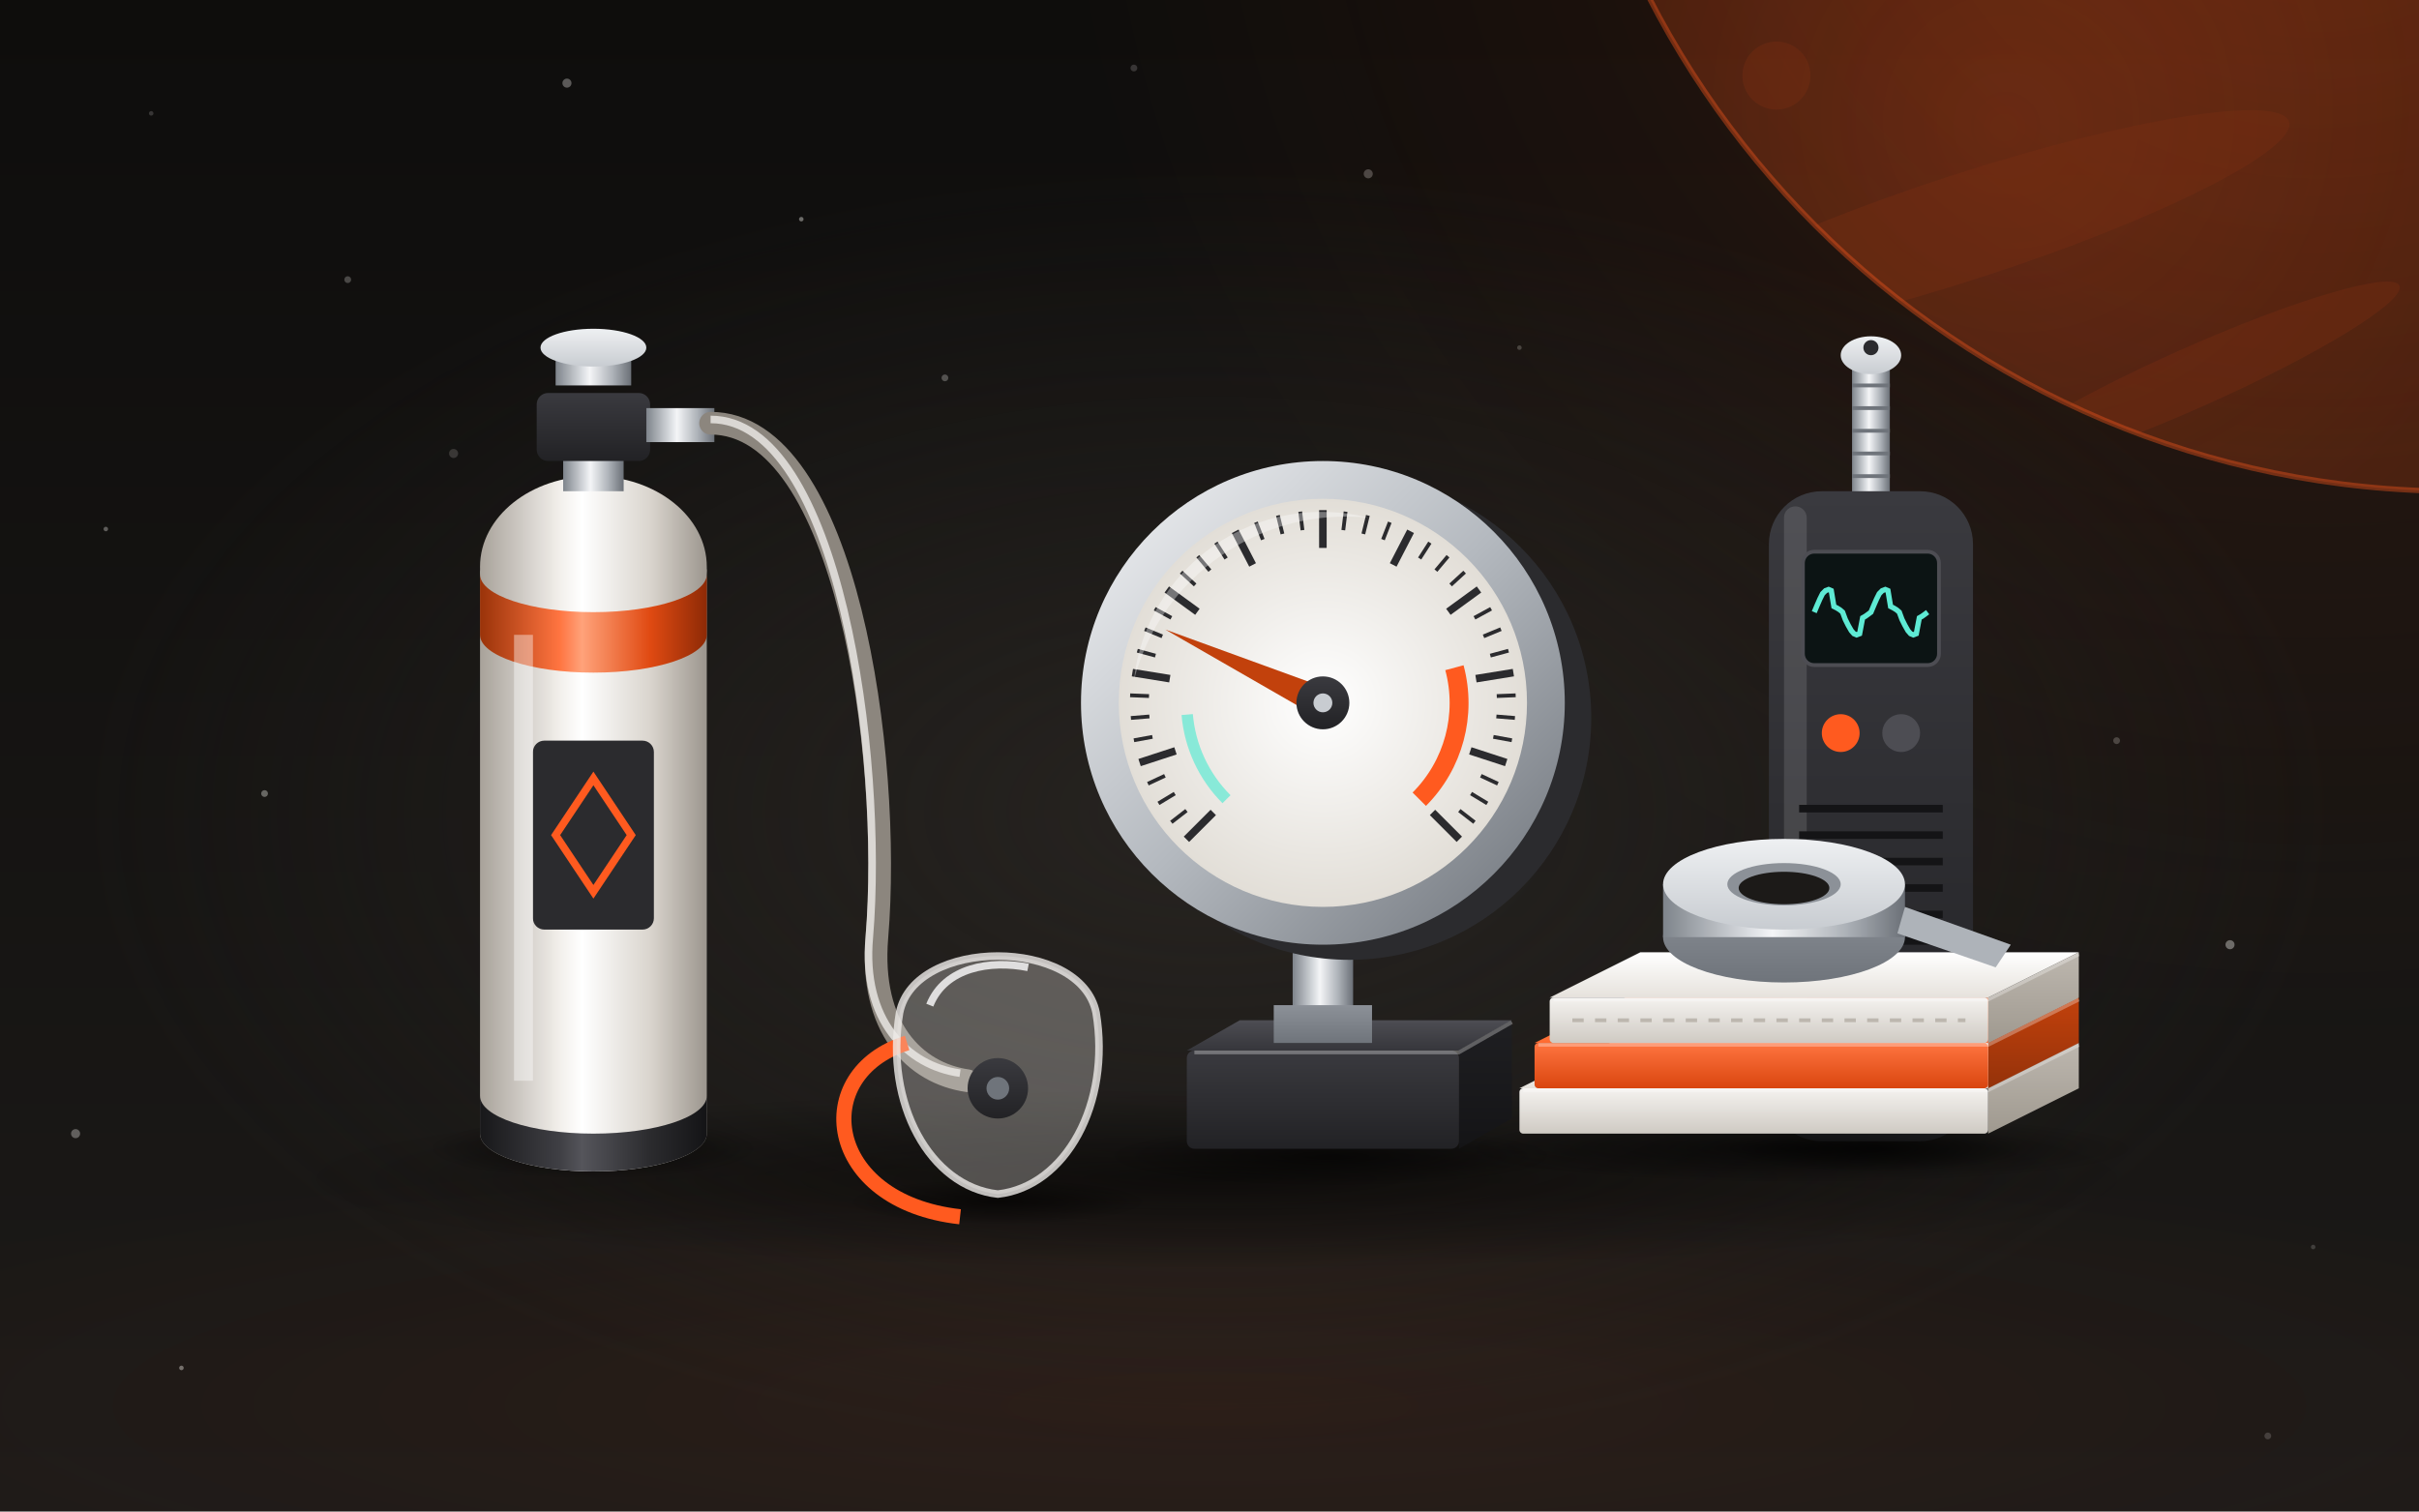
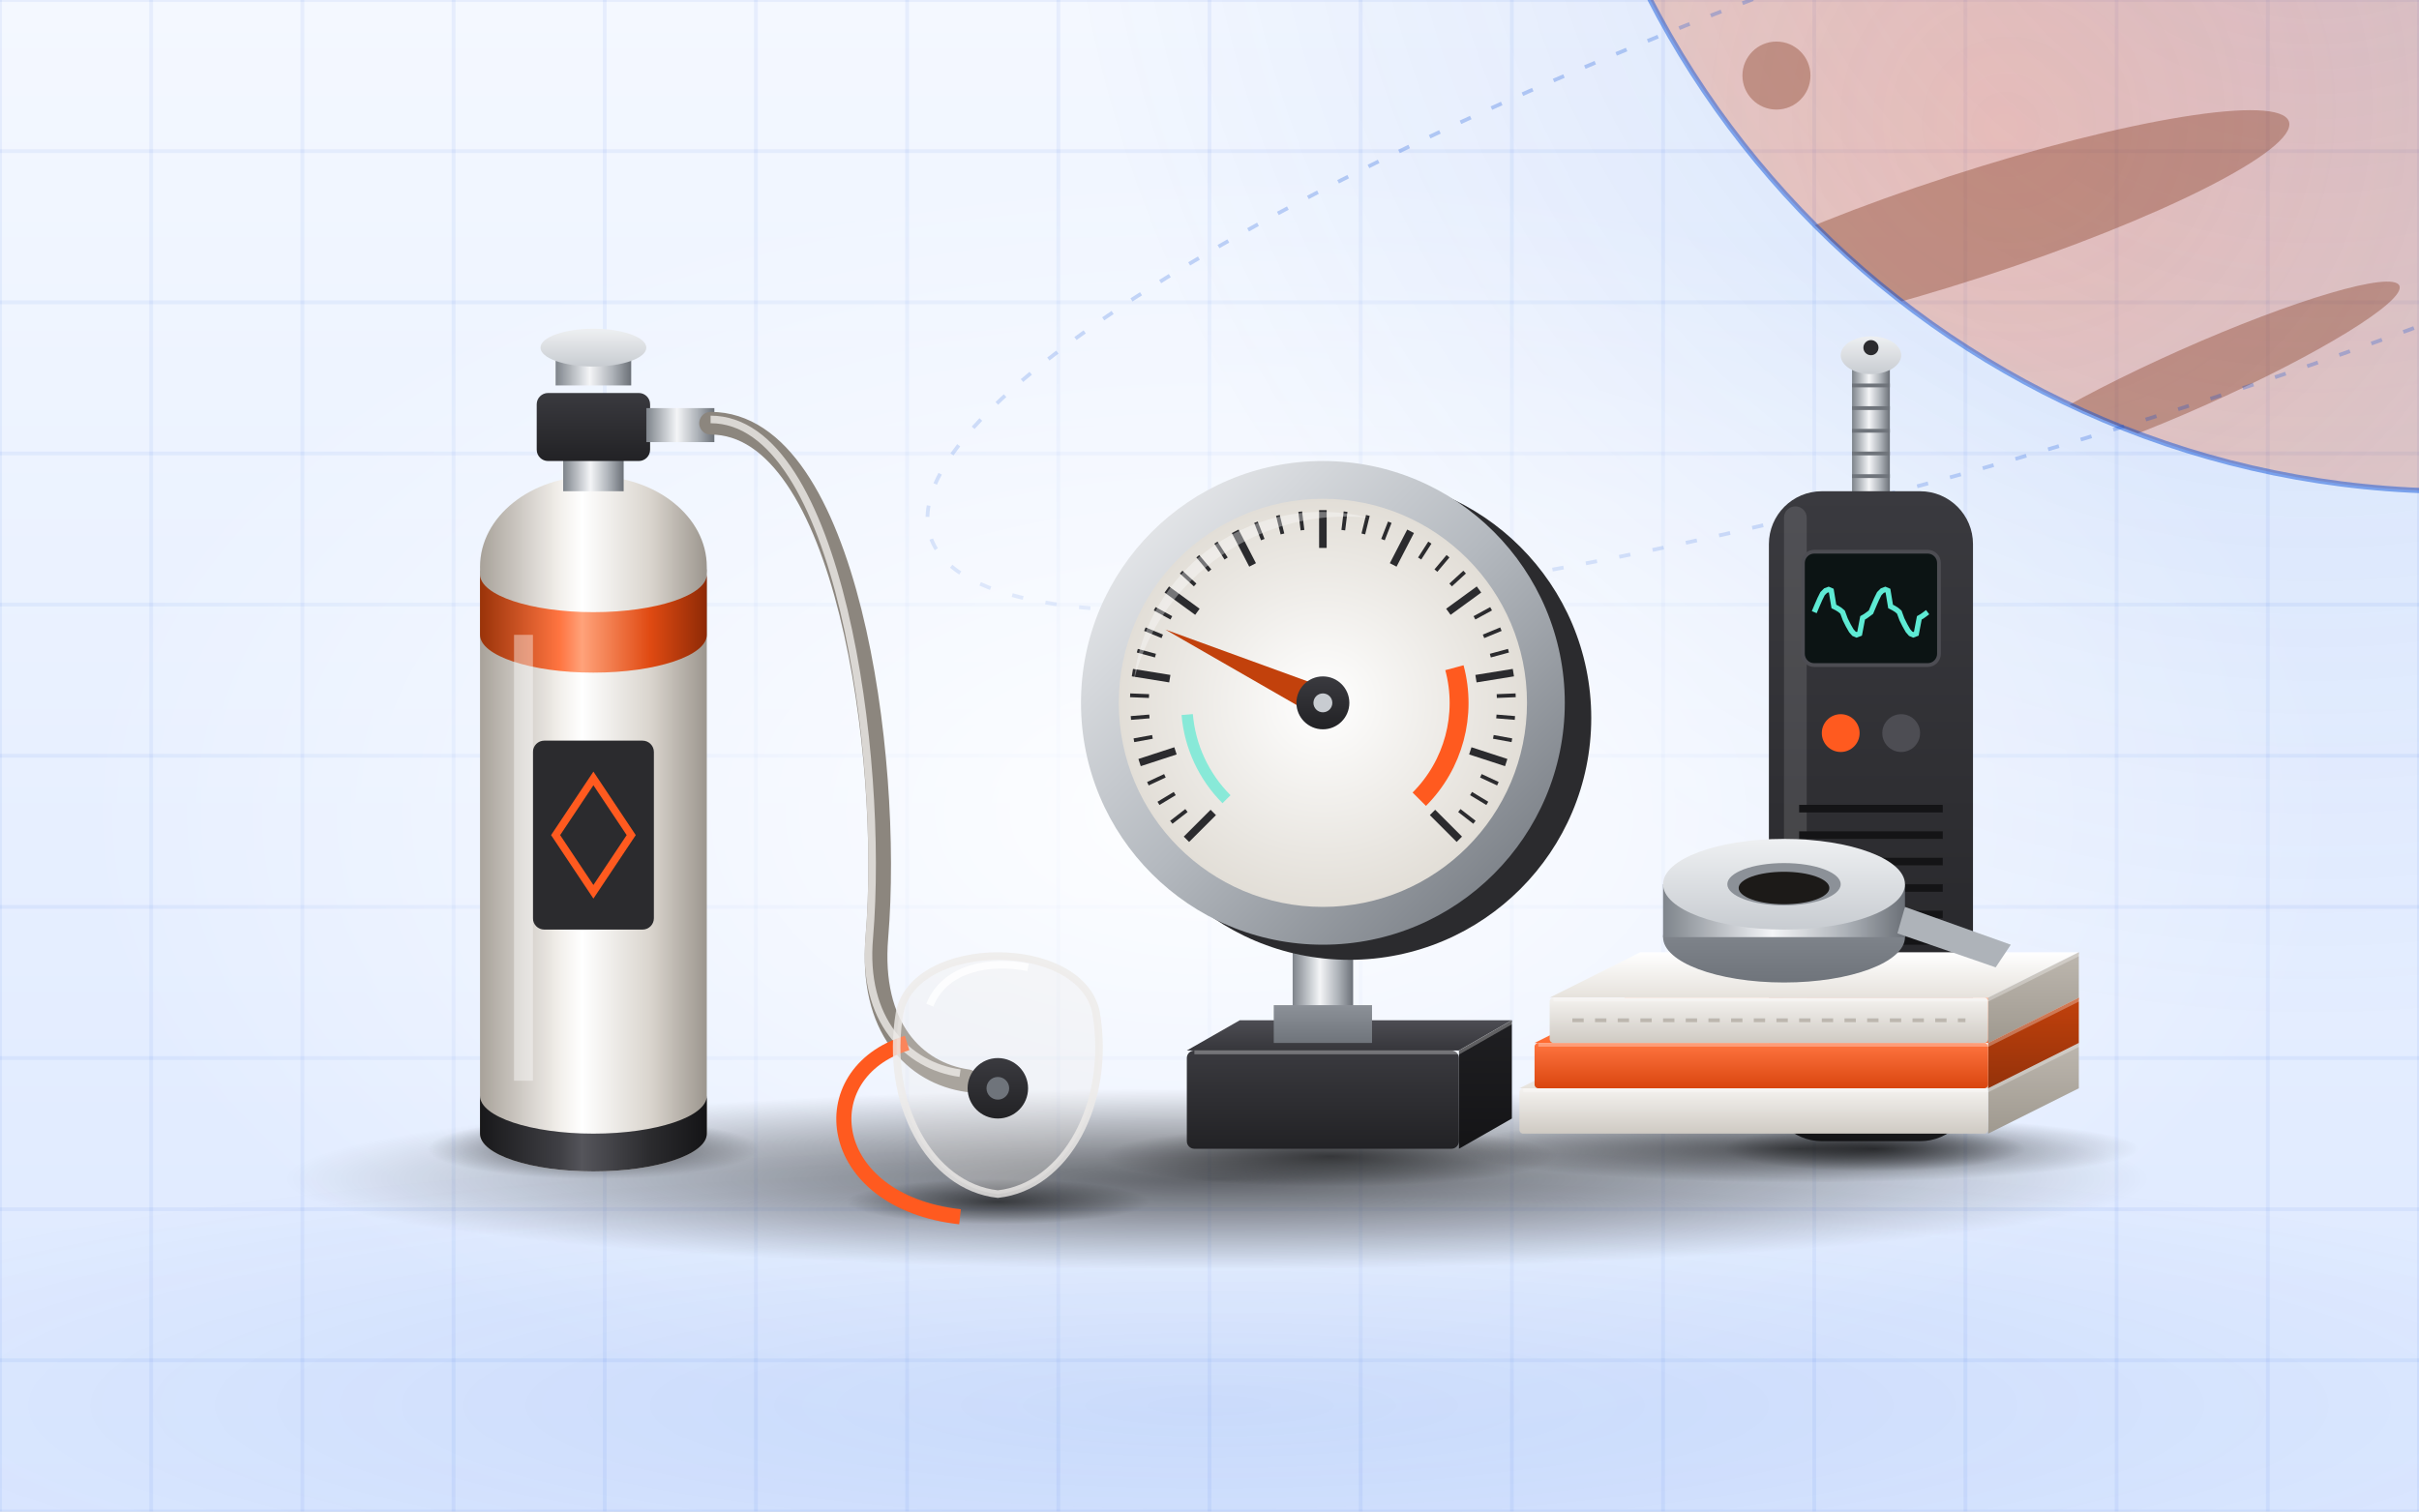
<svg xmlns="http://www.w3.org/2000/svg" viewBox="0 0 640 400" width="640" height="400">
  <defs>
    <linearGradient id="bg" x1="0" y1="0" x2="0" y2="1">
-       <stop offset="0" stop-color="#0E0D0C" />
-       <stop offset="1" stop-color="#1C1A18" />
+       <stop offset="0" stop-color="#F4F8FF" />
+       <stop offset="1" stop-color="#DCE8FF" />
    </linearGradient>
    <radialGradient id="glow" cx="0.5" cy="0.5" r="0.5">
-       <stop offset="0" stop-color="#FF5A1F" stop-opacity="0.22" />
-       <stop offset="0.6" stop-color="#C2410C" stop-opacity="0.07" />
-       <stop offset="1" stop-color="#C2410C" stop-opacity="0" />
+       <stop offset="0" stop-color="#296EF9" stop-opacity="0.18" />
+       <stop offset="0.6" stop-color="#024AD8" stop-opacity="0.06" />
+       <stop offset="1" stop-color="#024AD8" stop-opacity="0" />
    </radialGradient>
    <radialGradient id="planet" cx="0.3" cy="0.75" r="0.8" fx="0.25" fy="0.8">
      <stop offset="0" stop-color="#FF5A1F" stop-opacity="0.5" />
      <stop offset="0.55" stop-color="#C2410C" stop-opacity="0.32" />
      <stop offset="1" stop-color="#7C2D12" stop-opacity="0.12" />
    </radialGradient>
    <radialGradient id="haze" cx="0.5" cy="0.5" r="0.5">
-       <stop offset="0" stop-color="#FF5A1F" stop-opacity="0.07" />
-       <stop offset="1" stop-color="#FF5A1F" stop-opacity="0" />
+       <stop offset="0" stop-color="#024AD8" stop-opacity="0.1" />
+       <stop offset="1" stop-color="#024AD8" stop-opacity="0" />
    </radialGradient>
    <radialGradient id="stage" cx="0.5" cy="0.5" r="0.5">
-       <stop offset="0" stop-color="#2E2A26" stop-opacity="0.7" />
-       <stop offset="1" stop-color="#2E2A26" stop-opacity="0" />
+       <stop offset="0" stop-color="#FFFFFF" stop-opacity="0.95" />
+       <stop offset="1" stop-color="#FFFFFF" stop-opacity="0" />
    </radialGradient>
    <radialGradient id="sh" cx="0.5" cy="0.5" r="0.5">
      <stop offset="0" stop-color="#000" stop-opacity="0.6" />
      <stop offset="0.6" stop-color="#000" stop-opacity="0.25" />
      <stop offset="1" stop-color="#000" stop-opacity="0" />
    </radialGradient>
    <linearGradient id="wF" x1="0" y1="0" x2="0" y2="1">
      <stop offset="0" stop-color="#F4F2EF" />
      <stop offset="1" stop-color="#CFCAC3" />
    </linearGradient>
    <linearGradient id="wT" x1="0" y1="0" x2="0" y2="1">
      <stop offset="0" stop-color="#FFFFFF" />
      <stop offset="1" stop-color="#E6E2DC" />
    </linearGradient>
    <linearGradient id="wS" x1="0" y1="0" x2="0" y2="1">
      <stop offset="0" stop-color="#BDB7AF" />
      <stop offset="1" stop-color="#9F998F" />
    </linearGradient>
    <linearGradient id="gF" x1="0" y1="0" x2="0" y2="1">
      <stop offset="0" stop-color="#3A3A3F" />
      <stop offset="1" stop-color="#222225" />
    </linearGradient>
    <linearGradient id="gT" x1="0" y1="0" x2="0" y2="1">
      <stop offset="0" stop-color="#4D4D53" />
      <stop offset="1" stop-color="#36363B" />
    </linearGradient>
    <linearGradient id="gS" x1="0" y1="0" x2="0" y2="1">
      <stop offset="0" stop-color="#1F1F22" />
      <stop offset="1" stop-color="#141416" />
    </linearGradient>
    <linearGradient id="aF" x1="0" y1="0" x2="0" y2="1">
      <stop offset="0" stop-color="#D6D9DD" />
      <stop offset="1" stop-color="#9AA0A7" />
    </linearGradient>
    <linearGradient id="aT" x1="0" y1="0" x2="0" y2="1">
      <stop offset="0" stop-color="#EEF0F2" />
      <stop offset="1" stop-color="#C8CCD1" />
    </linearGradient>
    <linearGradient id="aS" x1="0" y1="0" x2="0" y2="1">
      <stop offset="0" stop-color="#8C9198" />
      <stop offset="1" stop-color="#6F747B" />
    </linearGradient>
    <linearGradient id="oF" x1="0" y1="0" x2="0" y2="1">
      <stop offset="0" stop-color="#FF7440" />
      <stop offset="1" stop-color="#D9450F" />
    </linearGradient>
    <linearGradient id="oT" x1="0" y1="0" x2="0" y2="1">
      <stop offset="0" stop-color="#FF9A6E" />
      <stop offset="1" stop-color="#FF6A30" />
    </linearGradient>
    <linearGradient id="oS" x1="0" y1="0" x2="0" y2="1">
      <stop offset="0" stop-color="#C2410C" />
      <stop offset="1" stop-color="#94320A" />
    </linearGradient>
    <linearGradient id="cW" x1="0" y1="0" x2="1" y2="0">
      <stop offset="0" stop-color="#A8A29A" />
      <stop offset="0.35" stop-color="#F2EFEB" />
      <stop offset="0.45" stop-color="#FFFFFF" />
      <stop offset="0.75" stop-color="#DAD5CE" />
      <stop offset="1" stop-color="#9C968E" />
    </linearGradient>
    <linearGradient id="cA" x1="0" y1="0" x2="1" y2="0">
      <stop offset="0" stop-color="#7E848B" />
      <stop offset="0.35" stop-color="#D9DCE0" />
      <stop offset="0.45" stop-color="#F4F5F7" />
      <stop offset="0.75" stop-color="#AEB3B9" />
      <stop offset="1" stop-color="#6B7077" />
    </linearGradient>
    <linearGradient id="cG" x1="0" y1="0" x2="1" y2="0">
      <stop offset="0" stop-color="#18181A" />
      <stop offset="0.35" stop-color="#3F3F44" />
      <stop offset="0.45" stop-color="#55555B" />
      <stop offset="0.75" stop-color="#2B2B2E" />
      <stop offset="1" stop-color="#141416" />
    </linearGradient>
    <linearGradient id="cO" x1="0" y1="0" x2="1" y2="0">
      <stop offset="0" stop-color="#9A3309" />
      <stop offset="0.35" stop-color="#FF7440" />
      <stop offset="0.45" stop-color="#FFA27A" />
      <stop offset="0.75" stop-color="#E04A12" />
      <stop offset="1" stop-color="#8E2A06" />
    </linearGradient>
    <linearGradient id="cWv" x1="0" y1="0" x2="0" y2="1">
      <stop offset="0" stop-color="#A8A29A" />
      <stop offset="0.35" stop-color="#F2EFEB" />
      <stop offset="0.45" stop-color="#FFFFFF" />
      <stop offset="0.75" stop-color="#DAD5CE" />
      <stop offset="1" stop-color="#9C968E" />
    </linearGradient>
    <linearGradient id="cAv" x1="0" y1="0" x2="0" y2="1">
      <stop offset="0" stop-color="#7E848B" />
      <stop offset="0.35" stop-color="#D9DCE0" />
      <stop offset="0.45" stop-color="#F4F5F7" />
      <stop offset="0.75" stop-color="#AEB3B9" />
      <stop offset="1" stop-color="#6B7077" />
    </linearGradient>
    <linearGradient id="cGv" x1="0" y1="0" x2="0" y2="1">
      <stop offset="0" stop-color="#18181A" />
      <stop offset="0.35" stop-color="#3F3F44" />
      <stop offset="0.45" stop-color="#55555B" />
      <stop offset="0.75" stop-color="#2B2B2E" />
      <stop offset="1" stop-color="#141416" />
    </linearGradient>
    <linearGradient id="oArm" x1="0" y1="0" x2="1" y2="0">
      <stop offset="0" stop-color="#A8380B" />
      <stop offset="0.45" stop-color="#FF6A30" />
      <stop offset="0.6" stop-color="#FF7A45" />
      <stop offset="1" stop-color="#A8380B" />
    </linearGradient>
    <linearGradient id="hshade" x1="0" y1="0" x2="1" y2="0">
      <stop offset="0" stop-color="#000" stop-opacity="0.32" />
      <stop offset="0.3" stop-color="#000" stop-opacity="0" />
      <stop offset="0.7" stop-color="#000" stop-opacity="0" />
      <stop offset="1" stop-color="#000" stop-opacity="0.38" />
    </linearGradient>
    <linearGradient id="gloss" x1="0" y1="0" x2="0" y2="1">
      <stop offset="0" stop-color="#FFF" stop-opacity="0.45" />
      <stop offset="1" stop-color="#FFF" stop-opacity="0" />
    </linearGradient>
    <linearGradient id="visor" x1="0" y1="0" x2="0.4" y2="1">
      <stop offset="0" stop-color="#3A3A42" />
      <stop offset="0.5" stop-color="#16161A" />
      <stop offset="1" stop-color="#08080A" />
    </linearGradient>
    <radialGradient id="helm" cx="0.4" cy="0.35" r="0.7">
      <stop offset="0" stop-color="#FFFFFF" />
      <stop offset="0.7" stop-color="#E4E0DA" />
      <stop offset="1" stop-color="#B8B2AA" />
    </radialGradient>
    <radialGradient id="face" cx="0.5" cy="0.5" r="0.5">
      <stop offset="0" stop-color="#FFFFFF" />
      <stop offset="1" stop-color="#E2DED7" />
    </radialGradient>
    <linearGradient id="ring" x1="0" y1="0" x2="1" y2="1">
      <stop offset="0" stop-color="#F4F5F7" />
      <stop offset="0.5" stop-color="#B4B9BF" />
      <stop offset="1" stop-color="#6B7077" />
    </linearGradient>
    <radialGradient id="lens" cx="0.5" cy="0.5" r="0.5">
      <stop offset="0" stop-color="#FFFFFF" />
      <stop offset="0.5" stop-color="#FFF4DA" />
      <stop offset="1" stop-color="#CFC6B2" />
    </radialGradient>
    <radialGradient id="led" cx="0.5" cy="0.5" r="0.5">
      <stop offset="0" stop-color="#5EEAD4" stop-opacity="0.9" />
      <stop offset="1" stop-color="#5EEAD4" stop-opacity="0" />
    </radialGradient>
    <radialGradient id="lamp" cx="0.5" cy="0.5" r="0.5">
      <stop offset="0" stop-color="#FFF6E0" stop-opacity="0.55" />
      <stop offset="1" stop-color="#FFF6E0" stop-opacity="0" />
    </radialGradient>
    <linearGradient id="water" x1="0" y1="0" x2="0" y2="1">
      <stop offset="0" stop-color="#DCEAF0" stop-opacity="0.42" />
      <stop offset="1" stop-color="#8FB3C4" stop-opacity="0.2" />
    </linearGradient>
    <linearGradient id="foil" x1="0" y1="0" x2="1" y2="0.3">
      <stop offset="0" stop-color="#E3E6E9" />
      <stop offset="0.3" stop-color="#9EA4AB" />
      <stop offset="0.55" stop-color="#D5D9DD" />
      <stop offset="0.8" stop-color="#868C93" />
      <stop offset="1" stop-color="#BFC4C9" />
    </linearGradient>
    <pattern id="mesh" width="7" height="7" patternUnits="userSpaceOnUse">
      <path d="M0,0 L7,7 M7,0 L0,7" stroke="#6F747B" stroke-width=".6" stroke-opacity=".5" />
    </pattern>
    <clipPath id="pc">
      <circle cx="650" cy="-110" r="240" />
    </clipPath>
  </defs>
  <rect width="640" height="400" fill="url(#bg)" />
-   <circle cx="40" cy="30" r="0.6" fill="#EDEBE8" opacity="0.18" />
-   <circle cx="92" cy="74" r="0.9" fill="#EDEBE8" opacity="0.26" />
-   <circle cx="150" cy="22" r="1.2" fill="#EDEBE8" opacity="0.34" />
-   <circle cx="212" cy="58" r="0.6" fill="#EDEBE8" opacity="0.42" />
-   <circle cx="300" cy="18" r="0.9" fill="#EDEBE8" opacity="0.18" />
-   <circle cx="362" cy="46" r="1.2" fill="#EDEBE8" opacity="0.26" />
-   <circle cx="28" cy="140" r="0.6" fill="#EDEBE8" opacity="0.34" />
-   <circle cx="70" cy="210" r="0.9" fill="#EDEBE8" opacity="0.42" />
-   <circle cx="120" cy="120" r="1.2" fill="#EDEBE8" opacity="0.18" />
-   <circle cx="402" cy="92" r="0.6" fill="#EDEBE8" opacity="0.26" />
-   <circle cx="250" cy="100" r="0.9" fill="#EDEBE8" opacity="0.34" />
-   <circle cx="590" cy="250" r="1.2" fill="#EDEBE8" opacity="0.42" />
-   <circle cx="612" cy="330" r="0.6" fill="#EDEBE8" opacity="0.18" />
-   <circle cx="560" cy="196" r="0.9" fill="#EDEBE8" opacity="0.26" />
-   <circle cx="20" cy="300" r="1.2" fill="#EDEBE8" opacity="0.34" />
-   <circle cx="48" cy="362" r="0.6" fill="#EDEBE8" opacity="0.42" />
-   <circle cx="600" cy="380" r="0.9" fill="#EDEBE8" opacity="0.18" />
+   <path d="M0,0 V400" stroke="#024AD8" stroke-opacity=".06" />
+   <path d="M40,0 V400" stroke="#024AD8" stroke-opacity=".06" />
+   <path d="M80,0 V400" stroke="#024AD8" stroke-opacity=".06" />
+   <path d="M120,0 V400" stroke="#024AD8" stroke-opacity=".06" />
+   <path d="M160,0 V400" stroke="#024AD8" stroke-opacity=".06" />
+   <path d="M200,0 V400" stroke="#024AD8" stroke-opacity=".06" />
+   <path d="M240,0 V400" stroke="#024AD8" stroke-opacity=".06" />
+   <path d="M280,0 V400" stroke="#024AD8" stroke-opacity=".06" />
+   <path d="M320,0 V400" stroke="#024AD8" stroke-opacity=".06" />
+   <path d="M360,0 V400" stroke="#024AD8" stroke-opacity=".06" />
+   <path d="M400,0 V400" stroke="#024AD8" stroke-opacity=".06" />
+   <path d="M440,0 V400" stroke="#024AD8" stroke-opacity=".06" />
+   <path d="M480,0 V400" stroke="#024AD8" stroke-opacity=".06" />
+   <path d="M520,0 V400" stroke="#024AD8" stroke-opacity=".06" />
+   <path d="M560,0 V400" stroke="#024AD8" stroke-opacity=".06" />
+   <path d="M600,0 V400" stroke="#024AD8" stroke-opacity=".06" />
+   <path d="M640,0 V400" stroke="#024AD8" stroke-opacity=".06" />
+   <path d="M0,0 H640" stroke="#024AD8" stroke-opacity=".06" />
+   <path d="M0,40 H640" stroke="#024AD8" stroke-opacity=".06" />
+   <path d="M0,80 H640" stroke="#024AD8" stroke-opacity=".06" />
+   <path d="M0,120 H640" stroke="#024AD8" stroke-opacity=".06" />
+   <path d="M0,160 H640" stroke="#024AD8" stroke-opacity=".06" />
+   <path d="M0,200 H640" stroke="#024AD8" stroke-opacity=".06" />
+   <path d="M0,240 H640" stroke="#024AD8" stroke-opacity=".06" />
+   <path d="M0,280 H640" stroke="#024AD8" stroke-opacity=".06" />
+   <path d="M0,320 H640" stroke="#024AD8" stroke-opacity=".06" />
+   <path d="M0,360 H640" stroke="#024AD8" stroke-opacity=".06" />
+   <path d="M0,400 H640" stroke="#024AD8" stroke-opacity=".06" />
  <circle cx="610" cy="-60" r="330" fill="url(#glow)" />
  <circle cx="650" cy="-110" r="240" fill="url(#planet)" opacity=".6" />
  <g clip-path="url(#pc)" fill="#7C2D12" opacity=".35">
    <ellipse cx="520" cy="60" rx="90" ry="14" transform="rotate(-18 520 60)" />
    <ellipse cx="580" cy="100" rx="60" ry="8" transform="rotate(-24 580 100)" />
    <circle cx="470" cy="20" r="9" />
  </g>
-   <circle cx="650" cy="-110" r="240" fill="none" stroke="#FF5A1F" stroke-opacity=".38" stroke-width="1.4" />
+   <circle cx="650" cy="-110" r="240" fill="none" stroke="#024AD8" stroke-opacity=".45" stroke-width="1.4" />
+   <ellipse cx="560" cy="40" rx="330" ry="70" transform="rotate(-18 560 40)" fill="none" stroke="#024AD8" stroke-opacity=".25" stroke-dasharray="3 6" />
  <ellipse cx="320" cy="215" rx="300" ry="170" fill="url(#stage)" />
  <ellipse cx="320" cy="372" rx="420" ry="70" fill="url(#haze)" />
  <g transform="translate(-8,0)">
    <ellipse cx="330" cy="312" rx="250" ry="24" fill="url(#sh)" />
    <ellipse cx="165" cy="304" rx="44" ry="8" fill="url(#sh)" />
    <path d="M135.0,150 A30.0,10 0 0 0 195.0,150 V300 A30.0,10 0 0 1 135.0,300 Z" fill="url(#cW)" />
    <ellipse cx="165" cy="150" rx="30" ry="24" fill="url(#cW)" />
    <path d="M135.0,152 A30.0,10 0 0 0 195.0,152 V168 A30.0,10 0 0 1 135.0,168 Z" fill="url(#cO)" />
    <path d="M135.0,290 A30.0,10 0 0 0 195.0,290 V300 A30.0,10 0 0 1 135.0,300 Z" fill="url(#cG)" />
    <rect x="149" y="196" width="32" height="50" rx="3" fill="#2B2B2E" />
    <path d="M165,206 L175,221 L165,236 L155,221 Z" fill="none" stroke="#FF5A1F" stroke-width="2" />
    <rect x="144" y="168" width="5" height="118" fill="#FFF" opacity=".4" />
    <rect x="157" y="118" width="16" height="12" fill="url(#cA)" />
    <rect x="150" y="104" width="30" height="18" rx="3" fill="url(#gF)" />
    <rect x="179" y="108" width="18" height="9" fill="url(#cA)" />
    <rect x="155" y="92" width="20" height="10" fill="url(#cA)" />
    <ellipse cx="165" cy="92" rx="14" ry="5" fill="url(#aT)" />
    <path d="M196,112 C232,112 244,200 240,248 C238,272 250,284 264,286" fill="none" stroke="#8C867E" stroke-width="6" stroke-linecap="round" />
    <path d="M196,111 C230,111 242,200 238,248 C236,270 248,282 262,284" fill="none" stroke="#EDEBE8" stroke-width="2" stroke-opacity=".8" />
    <ellipse cx="272" cy="318" rx="40" ry="6" fill="url(#sh)" />
    <path d="M248,276 C222,284 226,318 262,322" fill="none" stroke="#FF5A1F" stroke-width="4" />
    <path d="M246,268 C250,248 294,248 298,268 C302,292 290,314 272,316 C254,314 242,292 246,268 Z" fill="#EDEBE8" fill-opacity=".3" stroke="#EDEBE8" stroke-opacity=".8" stroke-width="2" />
    <path d="M254,266 C258,256 270,254 280,256" fill="none" stroke="#FFF" stroke-opacity=".8" stroke-width="2" />
    <circle cx="272" cy="288" r="8" fill="url(#gF)" />
    <circle cx="272" cy="288" r="3" fill="#6F747B" />
    <ellipse cx="360" cy="306" rx="60" ry="8" fill="url(#sh)" />
    <polygon points="322,278 336,270 408,270 394,278" fill="url(#gT)" />
    <polygon points="394,278 408,270 408,296 394,304" fill="url(#gS)" />
    <rect x="322" y="278" width="72" height="26" rx="2" fill="url(#gF)" />
    <path d="M324,278.5 H394 L408,270.5" fill="none" stroke="#FFF" stroke-opacity=".3" />
    <rect x="350" y="246" width="16" height="26" fill="url(#cA)" />
    <rect x="345" y="266" width="26" height="10" fill="url(#aS)" />
    <circle cx="365" cy="190" r="64" fill="#2B2B2E" />
    <circle cx="358" cy="186" r="64" fill="url(#ring)" />
    <circle cx="358" cy="186" r="54" fill="url(#face)" />
    <line x1="321.9" y1="222.1" x2="329.0" y2="215.0" stroke="#2B2B2E" stroke-width="2" />
    <line x1="317.9" y1="217.6" x2="321.9" y2="214.5" stroke="#2B2B2E" stroke-width="1" />
    <line x1="314.5" y1="212.6" x2="318.8" y2="210.0" stroke="#2B2B2E" stroke-width="1" />
    <line x1="311.7" y1="207.4" x2="316.2" y2="205.3" stroke="#2B2B2E" stroke-width="1" />
    <line x1="309.5" y1="201.8" x2="319.0" y2="198.7" stroke="#2B2B2E" stroke-width="2" />
    <line x1="308.0" y1="195.9" x2="312.9" y2="195.0" stroke="#2B2B2E" stroke-width="1" />
    <line x1="307.2" y1="190.0" x2="312.1" y2="189.6" stroke="#2B2B2E" stroke-width="1" />
    <line x1="307.0" y1="184.0" x2="312.0" y2="184.2" stroke="#2B2B2E" stroke-width="1" />
    <line x1="307.6" y1="178.0" x2="317.5" y2="179.6" stroke="#2B2B2E" stroke-width="2" />
    <line x1="308.9" y1="172.2" x2="313.7" y2="173.5" stroke="#2B2B2E" stroke-width="1" />
    <line x1="310.9" y1="166.5" x2="315.5" y2="168.4" stroke="#2B2B2E" stroke-width="1" />
    <line x1="313.5" y1="161.1" x2="317.9" y2="163.5" stroke="#2B2B2E" stroke-width="1" />
    <line x1="316.7" y1="156.0" x2="324.8" y2="161.9" stroke="#2B2B2E" stroke-width="2" />
    <line x1="320.5" y1="151.4" x2="324.2" y2="154.8" stroke="#2B2B2E" stroke-width="1" />
    <line x1="324.9" y1="147.2" x2="328.1" y2="151.0" stroke="#2B2B2E" stroke-width="1" />
    <line x1="329.7" y1="143.6" x2="332.4" y2="147.8" stroke="#2B2B2E" stroke-width="1" />
    <line x1="334.8" y1="140.6" x2="339.4" y2="149.5" stroke="#2B2B2E" stroke-width="2" />
    <line x1="340.3" y1="138.2" x2="342.1" y2="142.8" stroke="#2B2B2E" stroke-width="1" />
    <line x1="346.1" y1="136.4" x2="347.3" y2="141.3" stroke="#2B2B2E" stroke-width="1" />
    <line x1="352.0" y1="135.4" x2="352.6" y2="140.3" stroke="#2B2B2E" stroke-width="1" />
    <line x1="358.0" y1="135.0" x2="358.0" y2="145.0" stroke="#2B2B2E" stroke-width="2" />
    <line x1="364.0" y1="135.4" x2="363.4" y2="140.3" stroke="#2B2B2E" stroke-width="1" />
    <line x1="369.9" y1="136.4" x2="368.7" y2="141.3" stroke="#2B2B2E" stroke-width="1" />
    <line x1="375.7" y1="138.2" x2="373.9" y2="142.8" stroke="#2B2B2E" stroke-width="1" />
    <line x1="381.2" y1="140.6" x2="376.6" y2="149.5" stroke="#2B2B2E" stroke-width="2" />
    <line x1="386.3" y1="143.6" x2="383.6" y2="147.8" stroke="#2B2B2E" stroke-width="1" />
    <line x1="391.1" y1="147.2" x2="387.9" y2="151.0" stroke="#2B2B2E" stroke-width="1" />
    <line x1="395.5" y1="151.4" x2="391.8" y2="154.8" stroke="#2B2B2E" stroke-width="1" />
    <line x1="399.3" y1="156.0" x2="391.2" y2="161.9" stroke="#2B2B2E" stroke-width="2" />
    <line x1="402.5" y1="161.1" x2="398.1" y2="163.5" stroke="#2B2B2E" stroke-width="1" />
    <line x1="405.1" y1="166.5" x2="400.5" y2="168.4" stroke="#2B2B2E" stroke-width="1" />
    <line x1="407.1" y1="172.2" x2="402.3" y2="173.5" stroke="#2B2B2E" stroke-width="1" />
    <line x1="408.4" y1="178.0" x2="398.5" y2="179.6" stroke="#2B2B2E" stroke-width="2" />
    <line x1="409.0" y1="184.0" x2="404.0" y2="184.2" stroke="#2B2B2E" stroke-width="1" />
    <line x1="408.8" y1="190.0" x2="403.9" y2="189.6" stroke="#2B2B2E" stroke-width="1" />
    <line x1="408.0" y1="195.9" x2="403.1" y2="195.0" stroke="#2B2B2E" stroke-width="1" />
    <line x1="406.5" y1="201.8" x2="397.0" y2="198.7" stroke="#2B2B2E" stroke-width="2" />
    <line x1="404.3" y1="207.4" x2="399.8" y2="205.3" stroke="#2B2B2E" stroke-width="1" />
    <line x1="401.5" y1="212.6" x2="397.2" y2="210.0" stroke="#2B2B2E" stroke-width="1" />
    <line x1="398.1" y1="217.6" x2="394.1" y2="214.5" stroke="#2B2B2E" stroke-width="1" />
    <line x1="394.1" y1="222.1" x2="387.0" y2="215.0" stroke="#2B2B2E" stroke-width="2" />
    <path d="M392.8,176.7 A36,36 0 0 1 383.5,211.5" fill="none" stroke="#FF5A1F" stroke-width="5" />
    <path d="M332.5,211.5 A36,36 0 0 1 322.1,189.1" fill="none" stroke="#5EEAD4" stroke-opacity=".7" stroke-width="3" />
    <polygon points="356.3,189.6 316.3,166.6 359.7,182.4" fill="#C2410C" />
    <circle cx="358" cy="186" r="7" fill="url(#gF)" />
    <circle cx="358" cy="186" r="2.5" fill="#C8CCD1" />
    <path d="M308,180 A50,50 0 0 1 370,137 A58,58 0 0 0 308,180 Z" fill="#FFF" opacity=".35" />
    <ellipse cx="504" cy="304" rx="40" ry="6" fill="url(#sh)" />
    <rect x="498" y="96" width="10" height="38" fill="url(#cA)" />
    <line x1="498" y1="102" x2="508" y2="102" stroke="#6F747B" />
    <line x1="498" y1="108" x2="508" y2="108" stroke="#6F747B" />
    <line x1="498" y1="114" x2="508" y2="114" stroke="#6F747B" />
    <line x1="498" y1="120" x2="508" y2="120" stroke="#6F747B" />
    <line x1="498" y1="126" x2="508" y2="126" stroke="#6F747B" />
    <ellipse cx="503" cy="94" rx="8" ry="5" fill="url(#aT)" />
    <circle cx="503" cy="92" r="2" fill="#2B2B2E" />
    <rect x="476" y="130" width="54" height="172" rx="14" fill="url(#gF)" />
    <rect x="480" y="134" width="6" height="160" rx="3" fill="#FFF" opacity=".12" />
    <rect x="485" y="146" width="36" height="30" rx="3" fill="#0C1414" stroke="#4D4D53" />
    <polyline points="488.0,162.0 488.8,160.1 489.5,158.5 490.2,157.1 491.0,156.3 491.8,156.0 492.5,156.3 493.2,160.5 494.0,160.9 494.8,161.4 495.5,162.0 496.2,163.9 497.0,165.5 497.8,166.9 498.5,167.7 499.2,168.0 500.0,167.7 500.8,163.5 501.5,163.1 502.2,162.6 503.0,162.0 503.8,160.1 504.5,158.5 505.2,157.1 506.0,156.3 506.8,156.0 507.5,156.3 508.2,160.5 509.0,160.9 509.8,161.4 510.5,162.0 511.2,163.9 512.0,165.5 512.8,166.9 513.5,167.7 514.2,168.0 515.0,167.7 515.8,163.5 516.5,163.1 517.2,162.6 518.0,162.0" fill="none" stroke="#5EEAD4" stroke-width="1.4" />
    <circle cx="495" cy="194" r="5" fill="#FF5A1F" />
    <circle cx="511" cy="194" r="5" fill="#4D4D53" />
    <line x1="484" y1="214" x2="522" y2="214" stroke="#141416" stroke-width="2" />
    <line x1="484" y1="221" x2="522" y2="221" stroke="#141416" stroke-width="2" />
    <line x1="484" y1="228" x2="522" y2="228" stroke="#141416" stroke-width="2" />
    <line x1="484" y1="235" x2="522" y2="235" stroke="#141416" stroke-width="2" />
    <line x1="484" y1="242" x2="522" y2="242" stroke="#141416" stroke-width="2" />
    <line x1="484" y1="249" x2="522" y2="249" stroke="#141416" stroke-width="2" />
    <ellipse cx="484" cy="304" rx="90" ry="9" fill="url(#sh)" />
    <polygon points="410,288 434,276 558,276 534,288" fill="url(#wT)" />
    <polygon points="534,288 558,276 558,288 534,300" fill="url(#wS)" />
    <rect x="410" y="288" width="124" height="12" rx="1" fill="url(#wF)" />
    <path d="M411,288.5 H534 L558,276.5" fill="none" stroke="#FFF" stroke-opacity=".3" />
    <polygon points="414,276 438,264 558,264 534,276" fill="url(#oT)" />
    <polygon points="534,276 558,264 558,276 534,288" fill="url(#oS)" />
    <rect x="414" y="276" width="120" height="12" rx="1" fill="url(#oF)" />
    <path d="M415,276.5 H534 L558,264.5" fill="none" stroke="#FFF" stroke-opacity=".3" />
    <polygon points="418,264 442,252 558,252 534,264" fill="url(#wT)" />
    <polygon points="534,264 558,252 558,264 534,276" fill="url(#wS)" />
    <rect x="418" y="264" width="116" height="12" rx="1" fill="url(#wF)" />
    <path d="M419,264.5 H534 L558,252.5" fill="none" stroke="#FFF" stroke-opacity=".3" />
    <path d="M424,270 H528" stroke="#BDB7AF" stroke-dasharray="3 3" />
    <ellipse cx="480" cy="248" rx="32" ry="12" fill="url(#aS)" />
    <rect x="448" y="234" width="64" height="14" fill="url(#cA)" />
    <ellipse cx="480" cy="234" rx="32" ry="12" fill="url(#aT)" />
    <ellipse cx="480" cy="234" rx="15" ry="5.6" fill="#8C9198" />
    <ellipse cx="480" cy="235" rx="12" ry="4.3" fill="#1C1A18" />
    <path d="M512,240 L540,250 L536,256 L510,247 Z" fill="#AEB3B9" />
  </g>
</svg>
